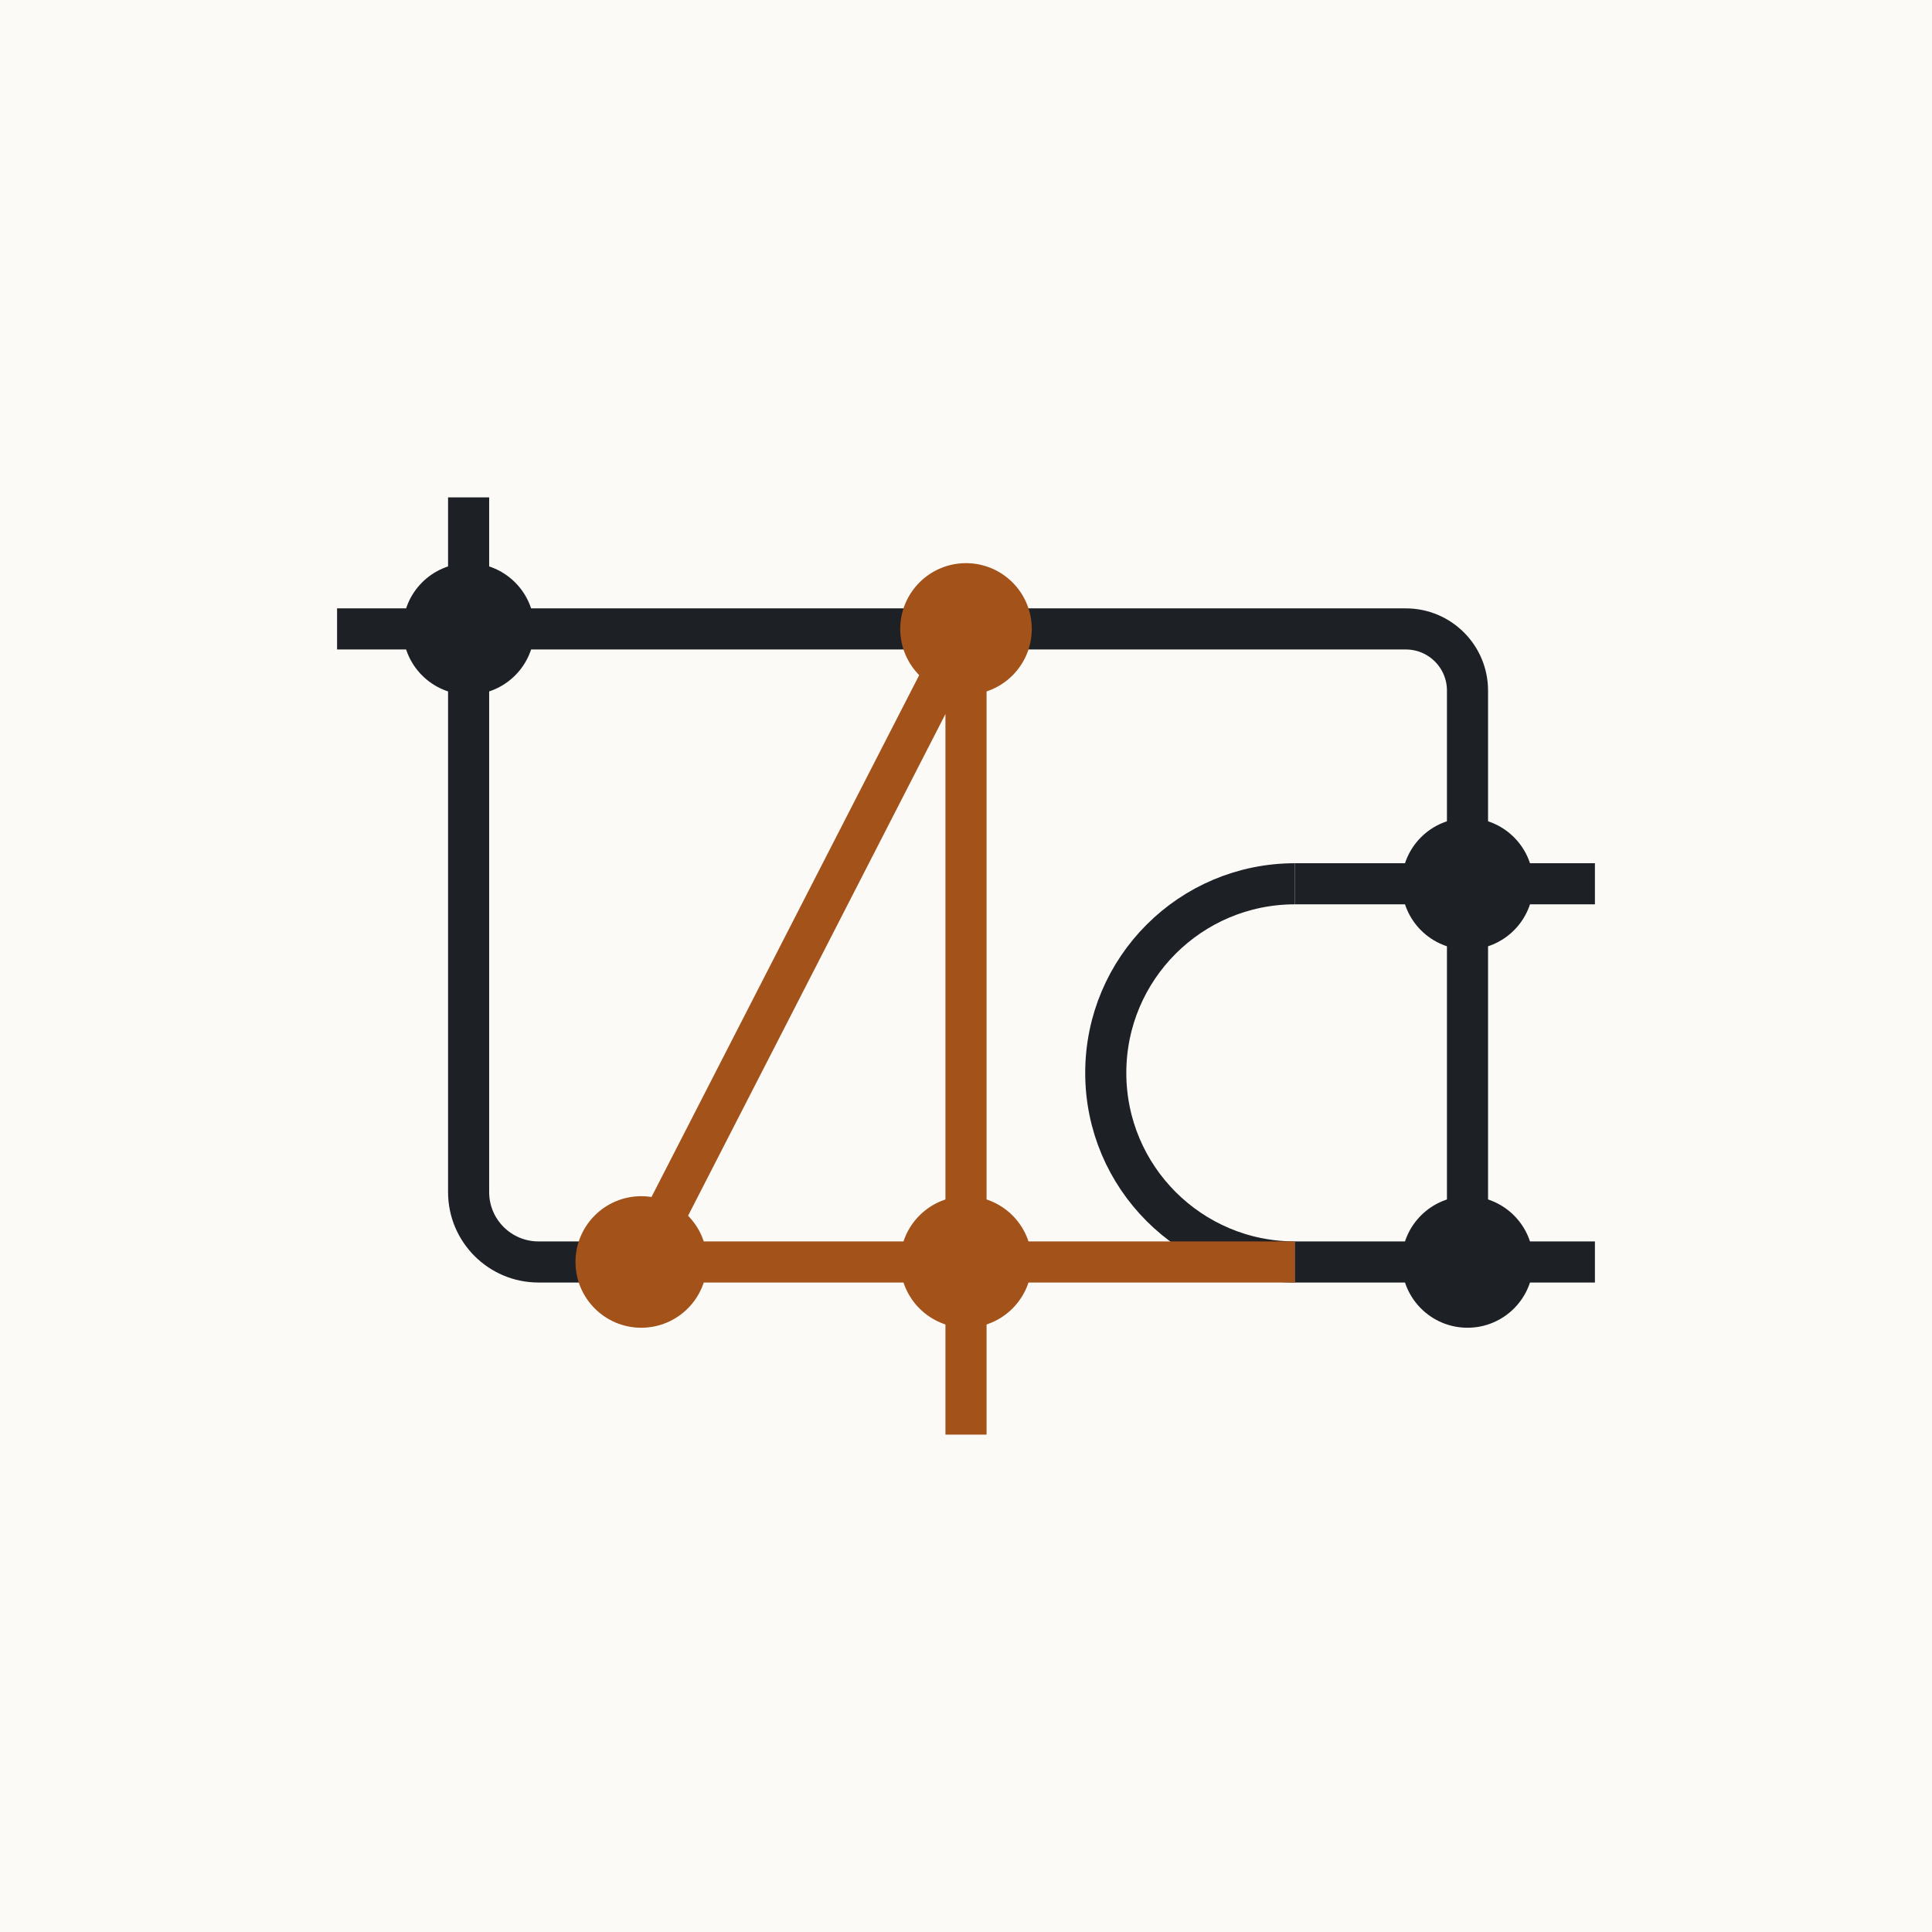
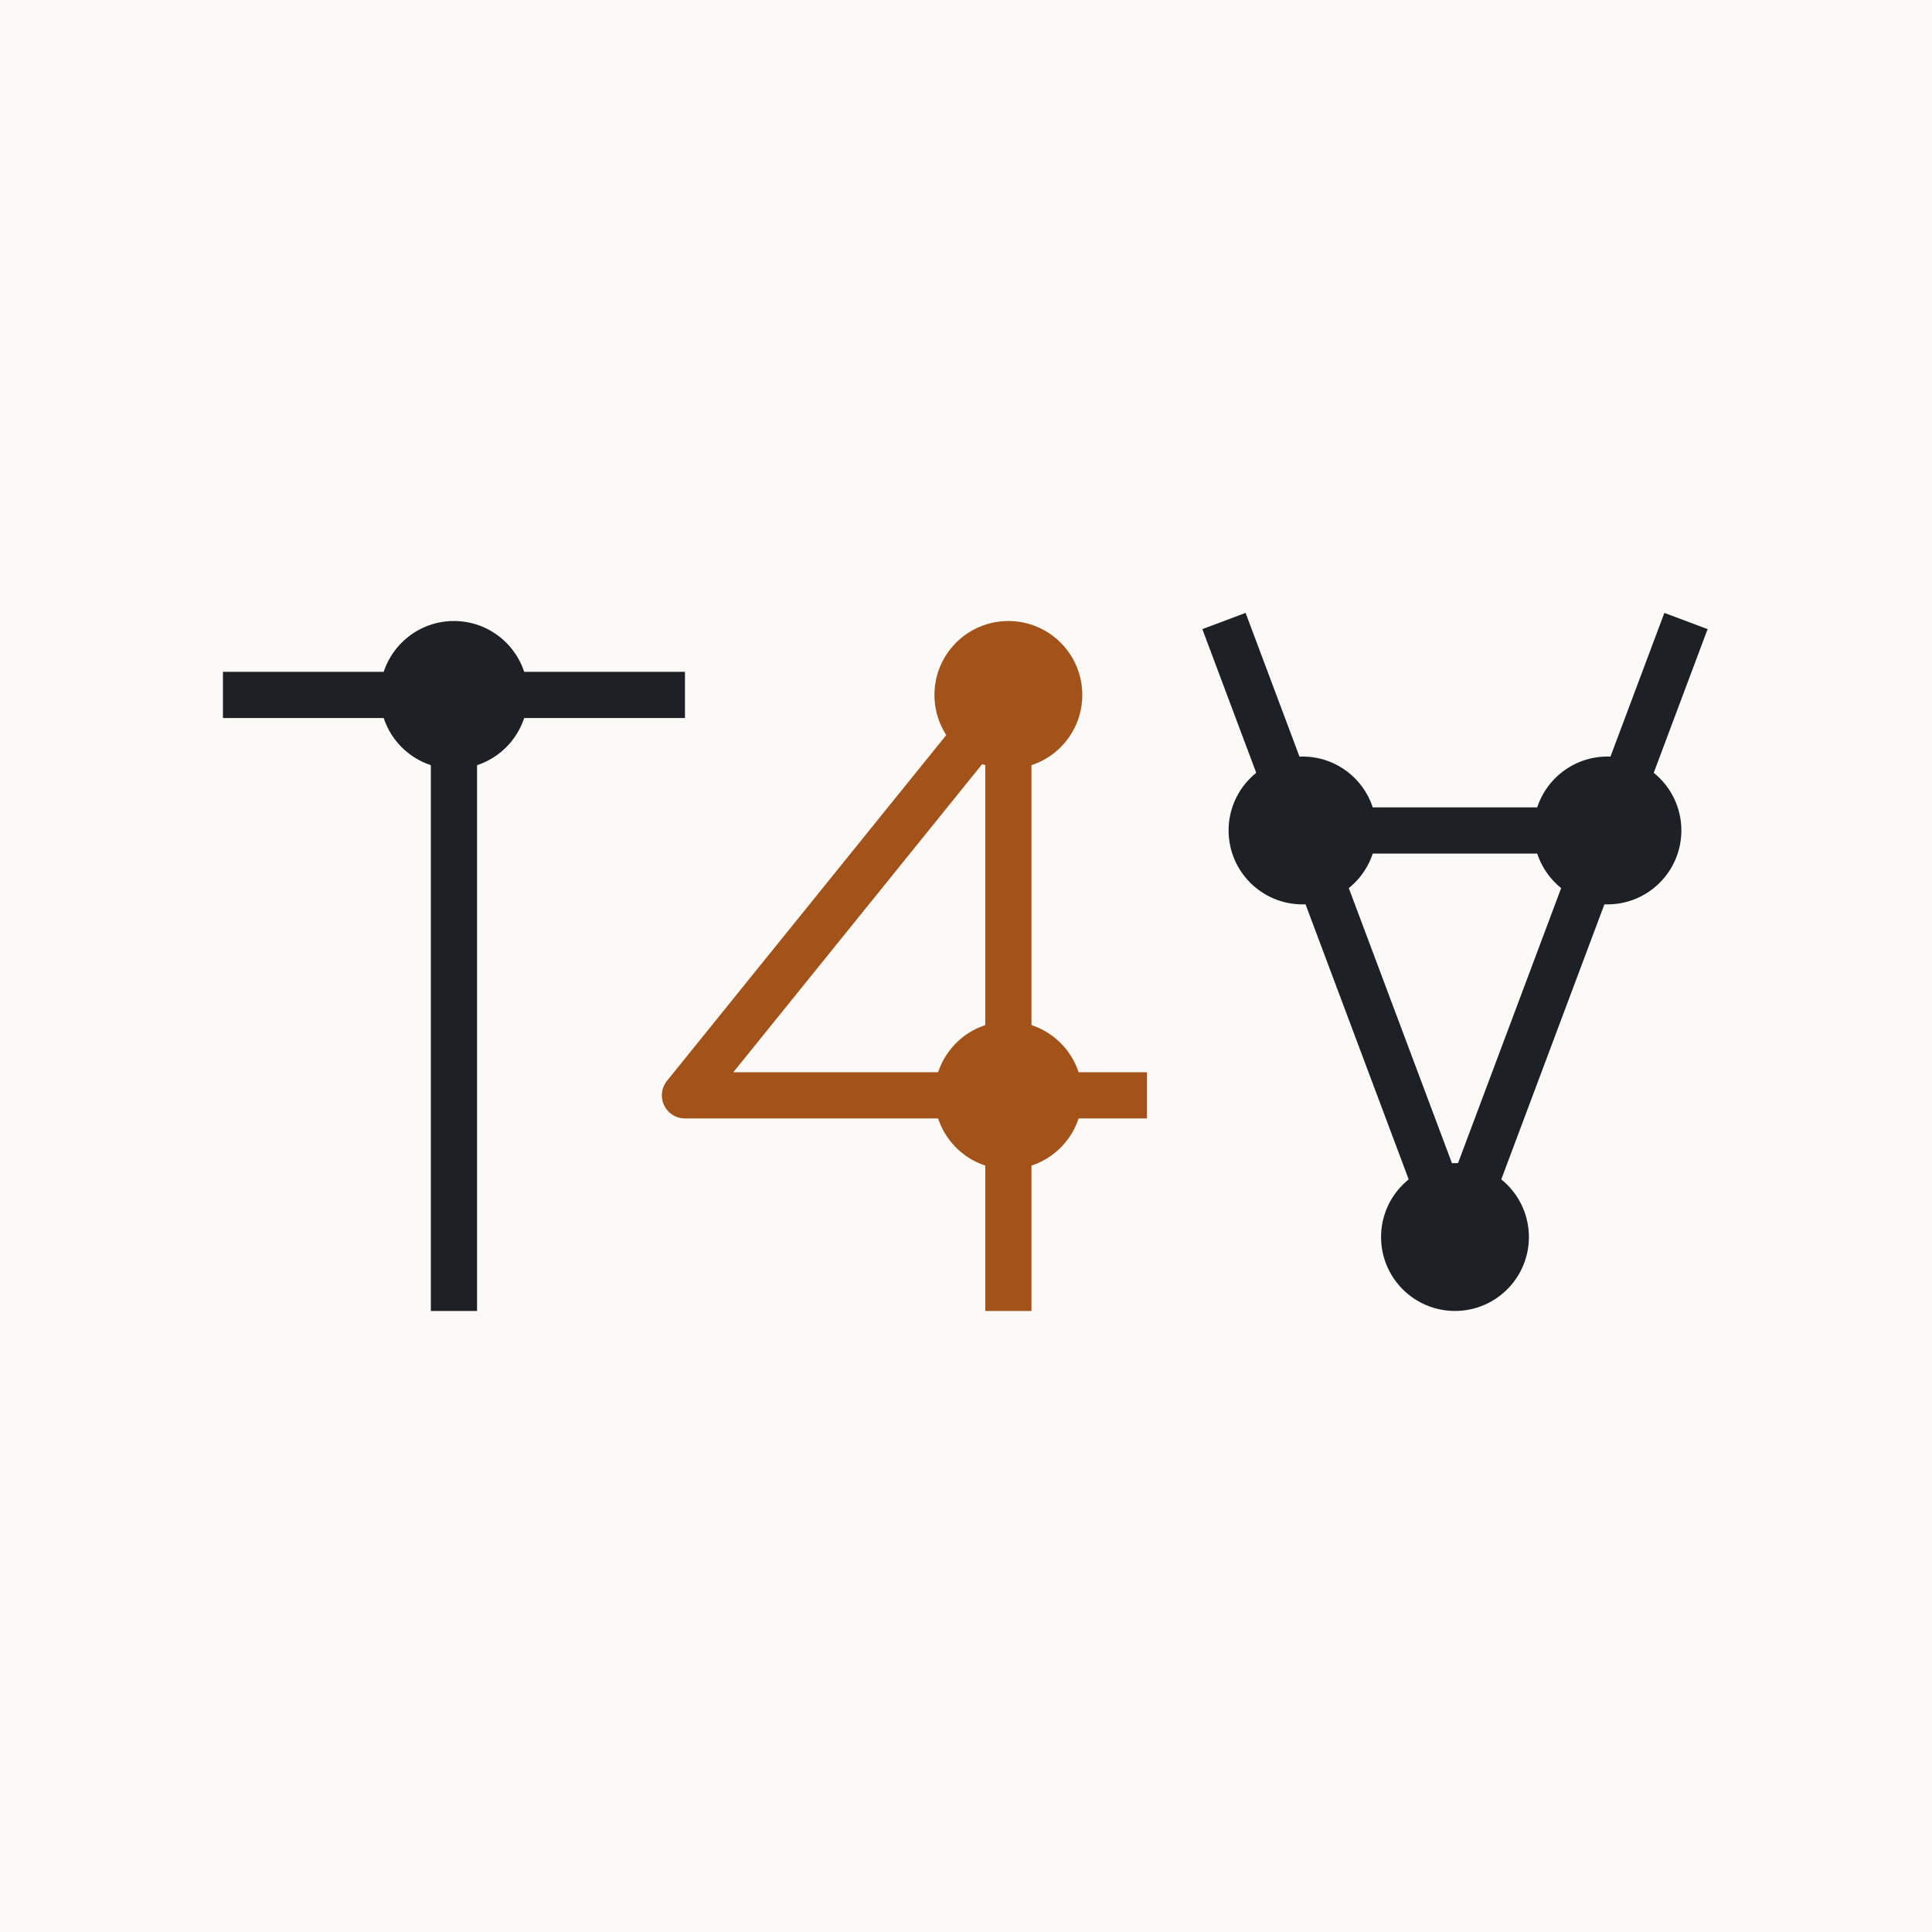
- <svg xmlns="http://www.w3.org/2000/svg" viewBox="-46.00 -97.00 470.00 470.00" role="img" aria-labelledby="t">
+ <svg xmlns="http://www.w3.org/2000/svg" viewBox="-72.38 -185.62 627.25 627.25" role="img" aria-labelledby="t">
  <rect x="-1000" y="-1000" width="3000" height="3000" fill="#fbfaf7" />
-   <g fill="none" stroke-width="10.00" stroke-linejoin="round">
+   <g fill="none" stroke-width="15.00" stroke-linecap="butt" stroke-linejoin="round">
    <g stroke="#1d2126">
-       <path d="M68 24V193A17 17 0 0 0 85 210H110" />
-       <path d="M36 56H296A15 15 0 0 1 311 71V210" />
-       <path d="M269 118H342M269 210H342" />
-       <path d="M269 118A46 46 0 0 0 269 210" />
+       <path d="M0.0 40.0H150.0M75.0 40.0V240.0" />
+       <path d="M325.0 16.0L400.0 216.0L475.0 16.0M350.50 84.00H449.50" />
    </g>
    <g stroke="#a3521a">
-       <path d="M110 210L189 56V252M110 210H269" />
+       <path d="M255.0 40.0L150.0 170.0H300.0M255.0 40.0V240.0" />
    </g>
  </g>
  <g fill="#1d2126">
-     <circle cx="68" cy="56" r="16.00" />
-     <circle cx="311" cy="118" r="16.00" />
-     <circle cx="311" cy="210" r="16.00" />
+     <circle cx="75.00" cy="40.00" r="24.00" />
+     <circle cx="350.50" cy="84.00" r="24.00" />
+     <circle cx="449.50" cy="84.00" r="24.00" />
+     <circle cx="400.00" cy="216.00" r="24.00" />
  </g>
  <g fill="#a3521a">
-     <circle cx="189" cy="56" r="16.00" />
-     <circle cx="110" cy="210" r="16.00" />
-     <circle cx="189" cy="210" r="16.00" />
+     <circle cx="255.00" cy="40.00" r="24.00" />
+     <circle cx="255.00" cy="170.00" r="24.00" />
  </g>
</svg>
